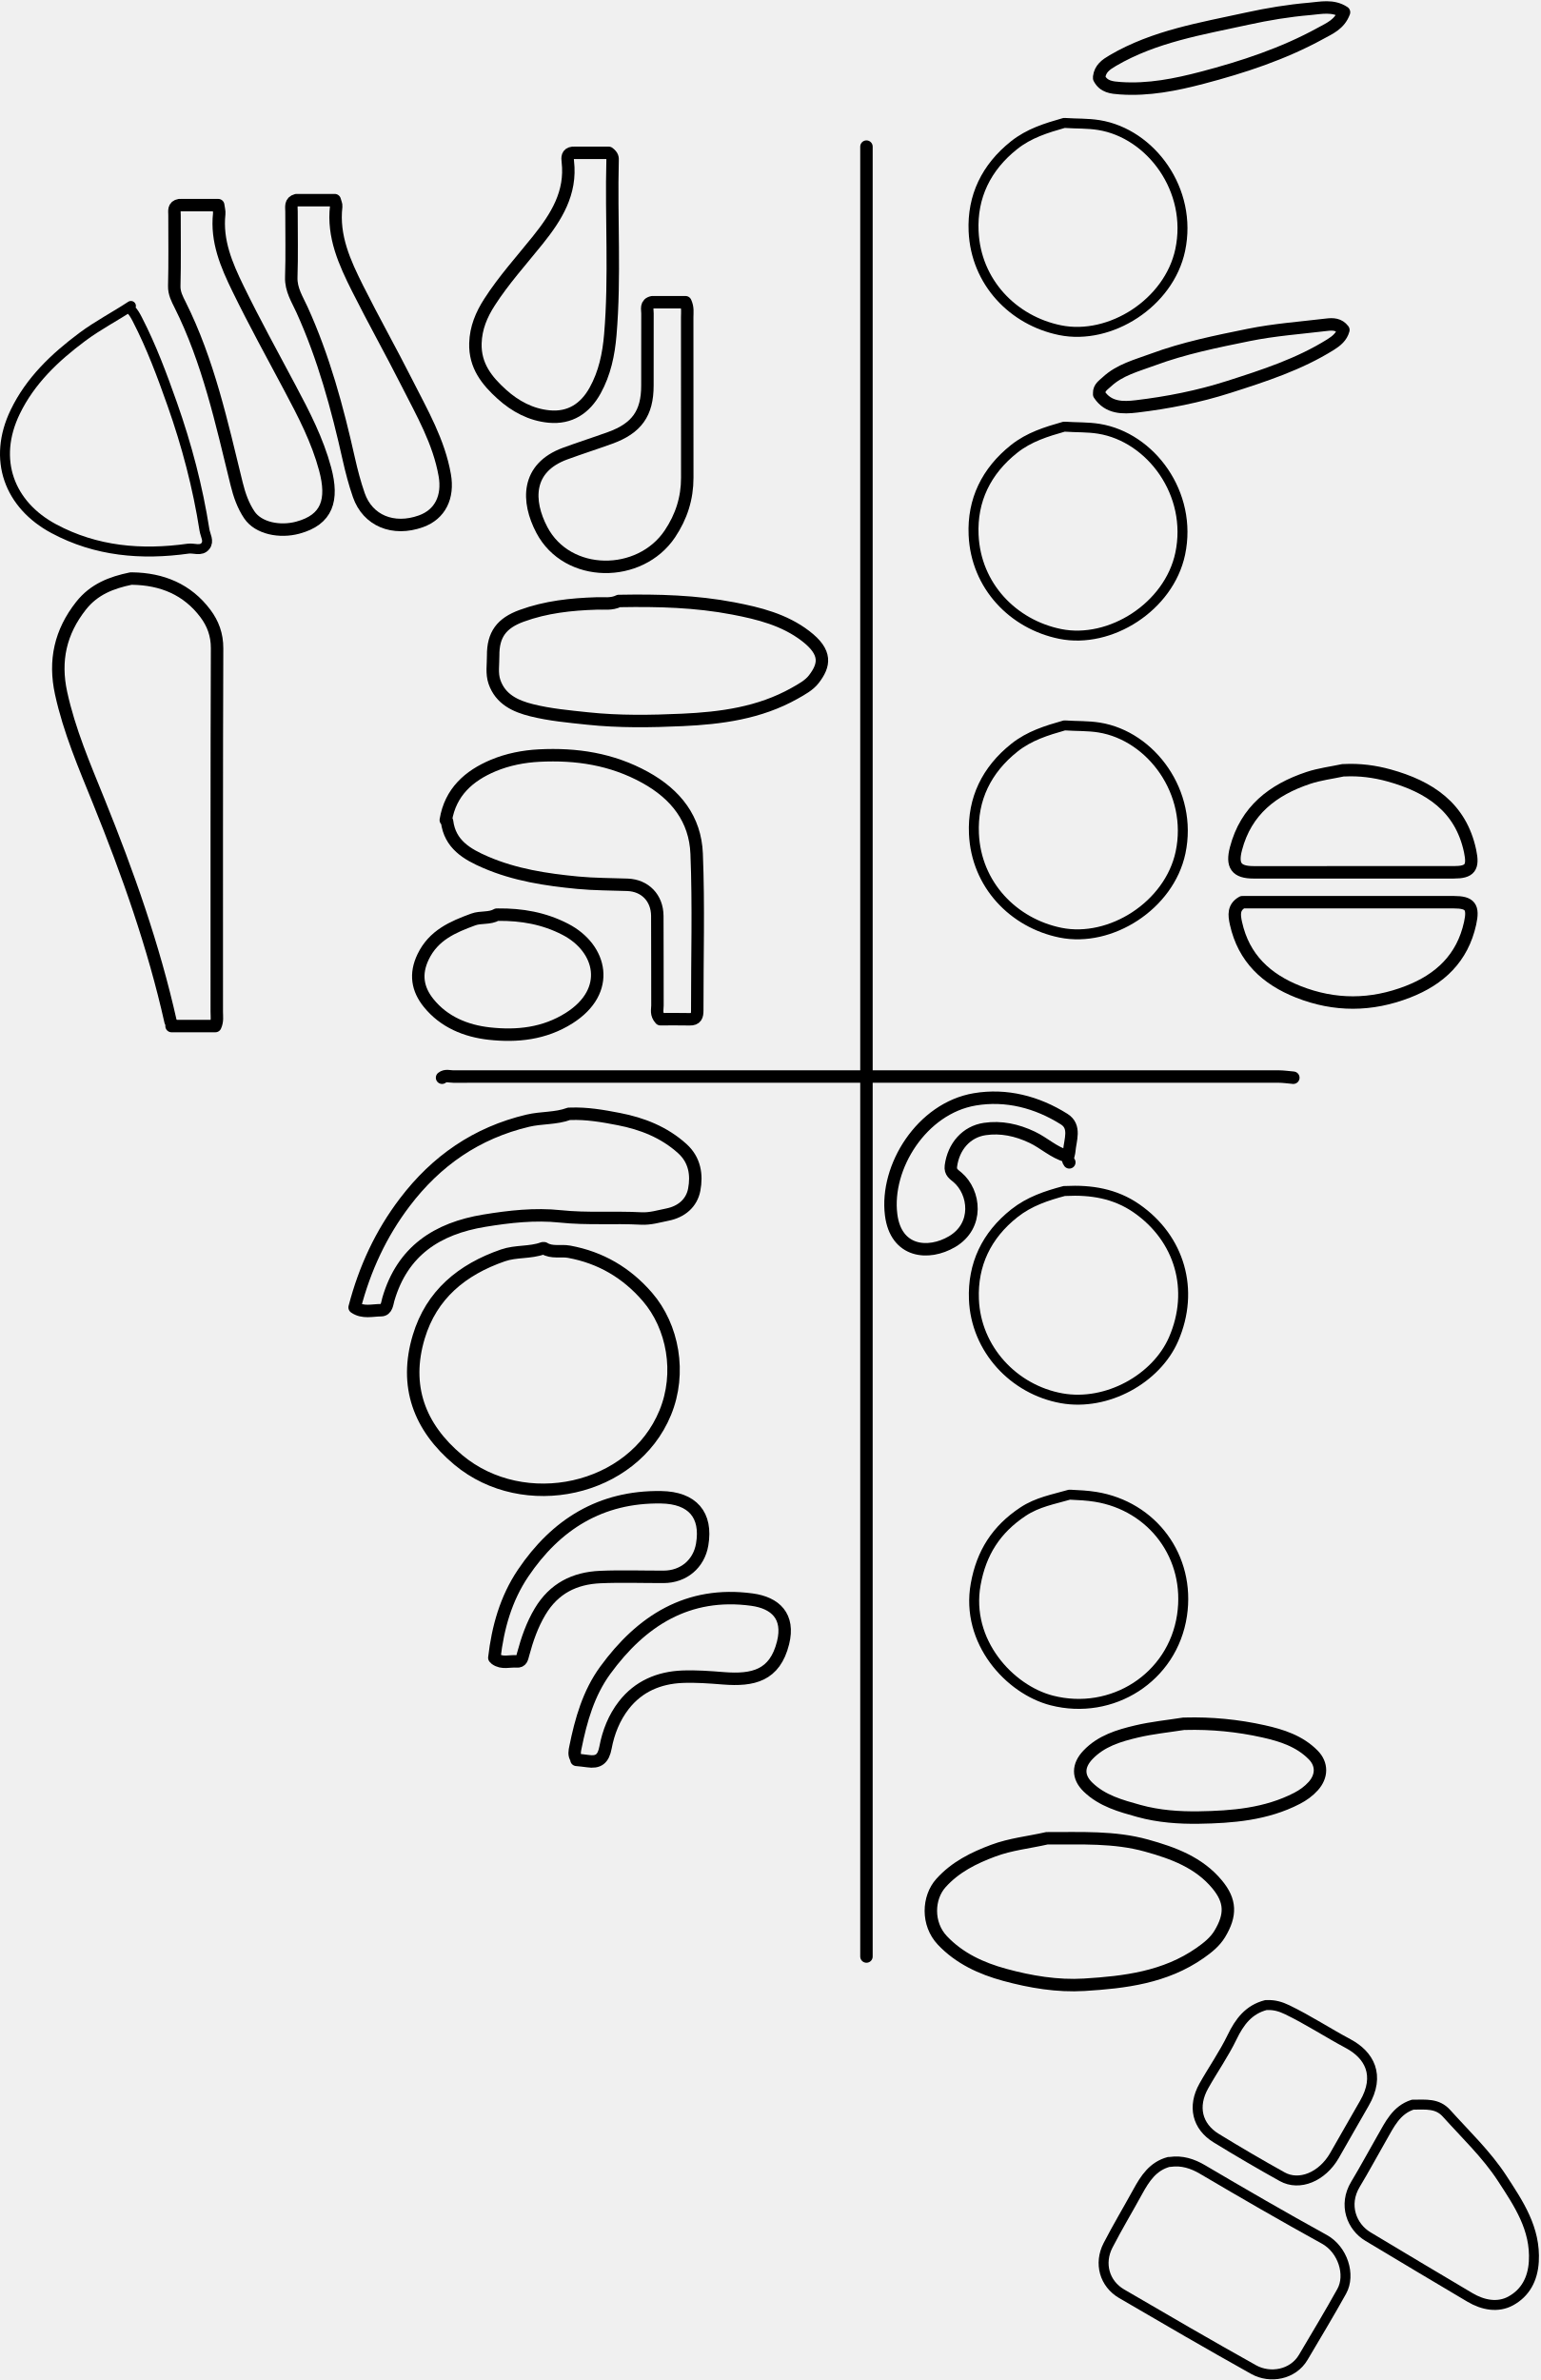
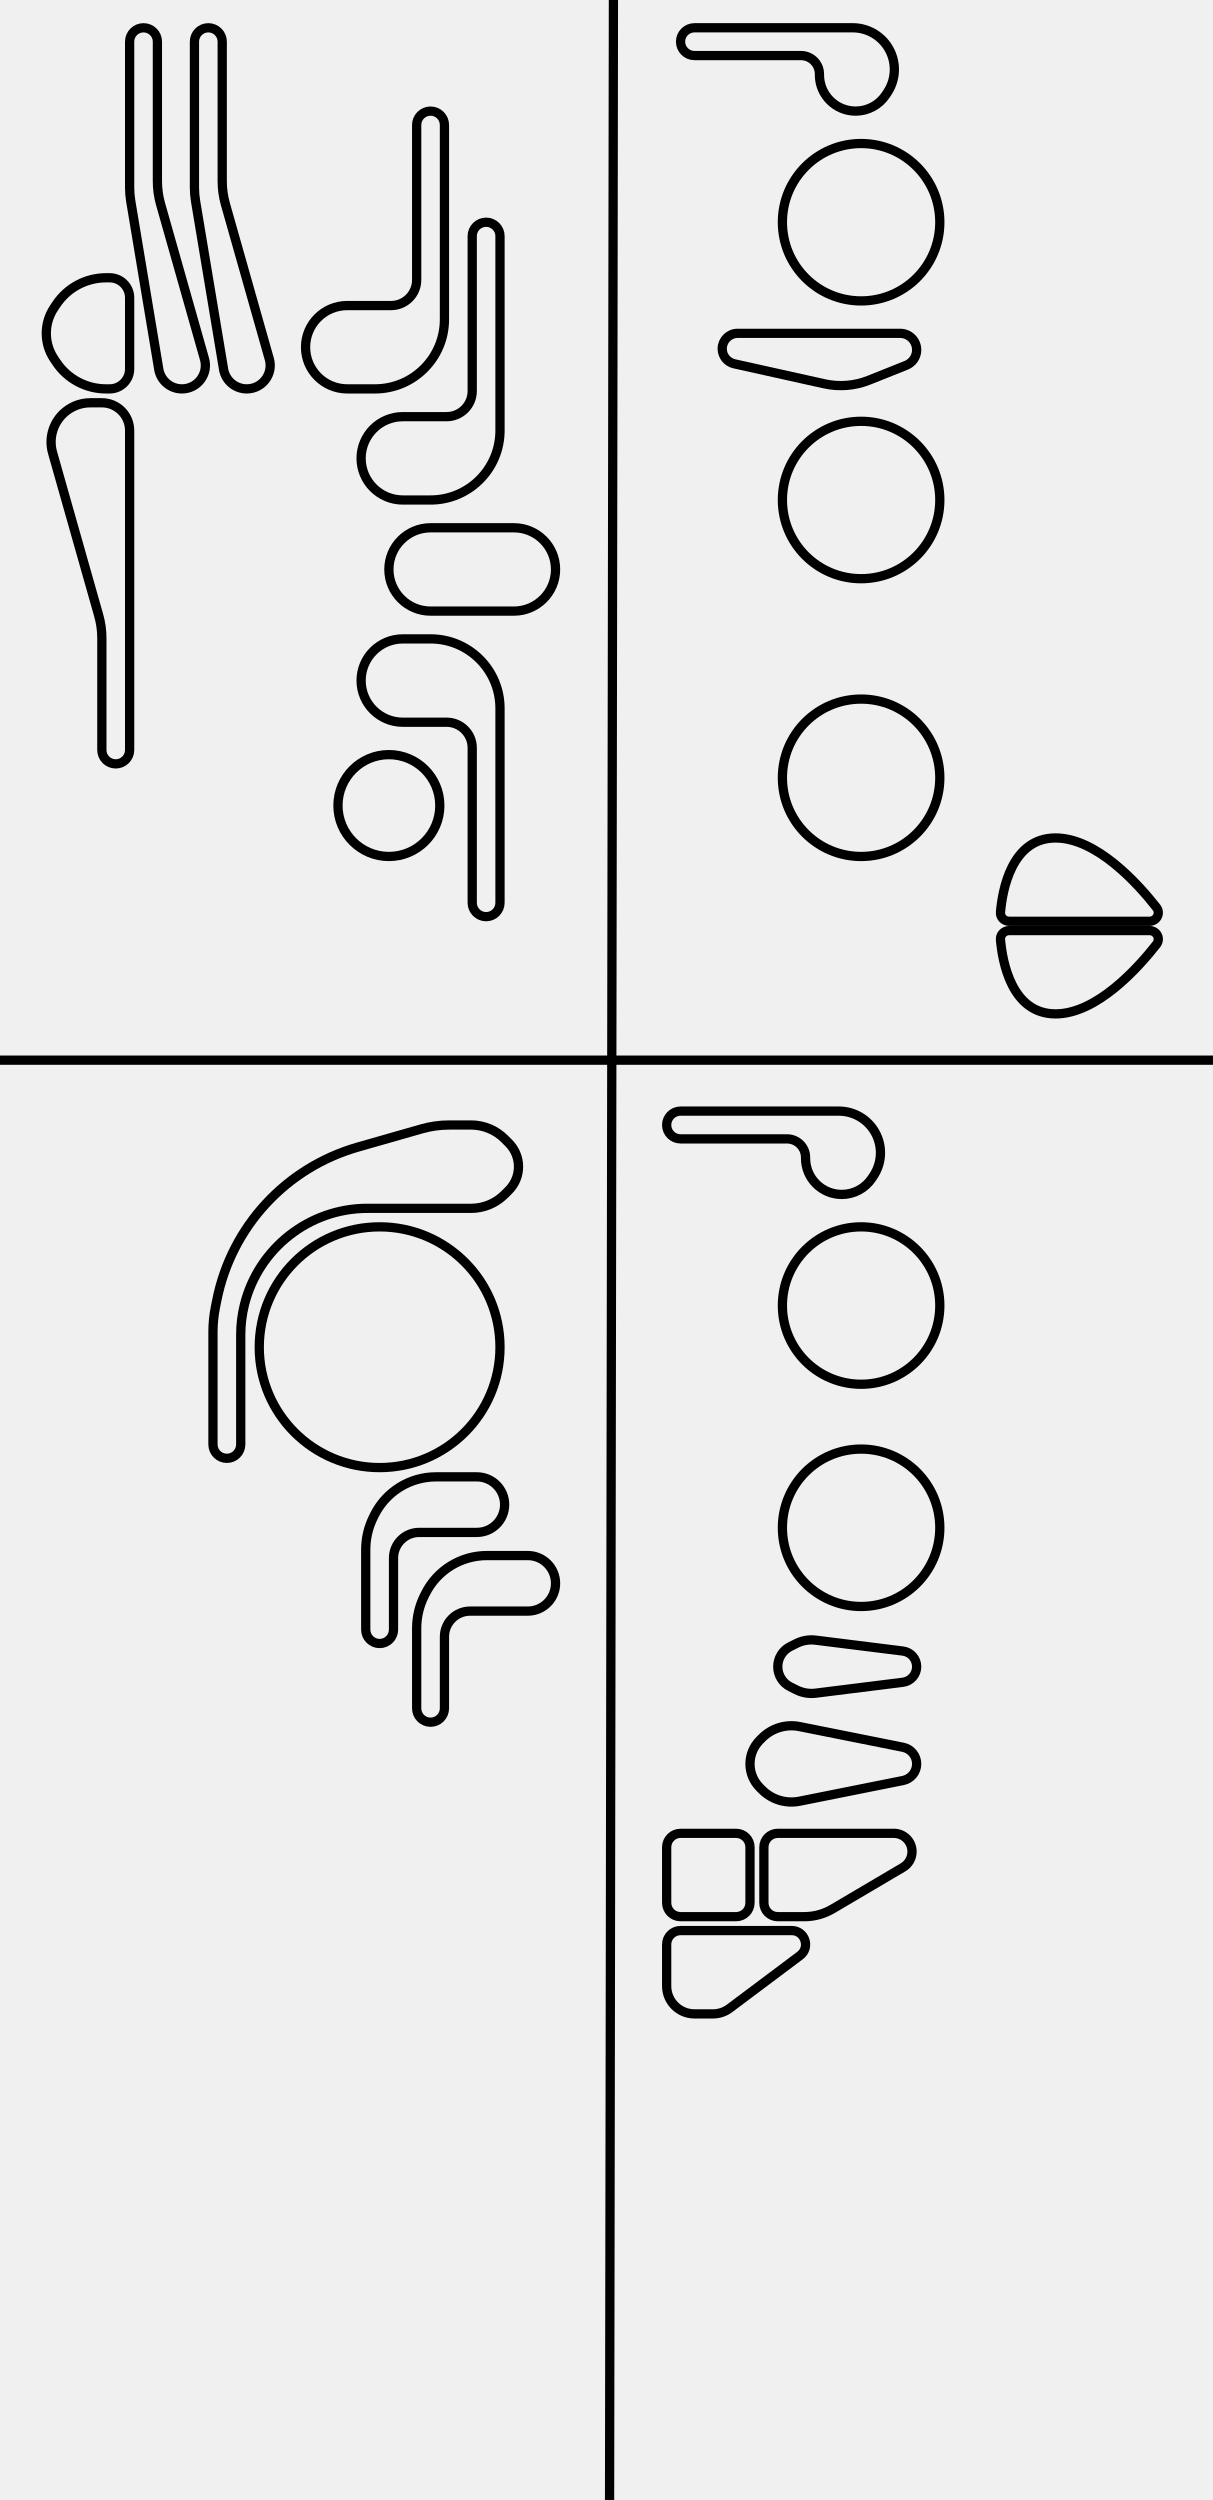
- <svg xmlns="http://www.w3.org/2000/svg" width="619" height="956" viewBox="0 0 619 956" fill="none">
-   <path d="M348.103 58.896C348.103 301.229 348.103 543.562 348.103 785.896" stroke="black" stroke-width="5" stroke-linecap="round" stroke-linejoin="round" />
-   <path d="M179.603 329.896C180.75 339.172 187.635 343.138 195.117 346.364C206.902 351.447 219.369 353.347 232.087 354.568C238.783 355.21 245.431 355.162 252.103 355.41C259.148 355.673 264.025 360.692 264.079 367.896C264.168 379.895 264.075 391.896 264.135 403.895C264.143 405.556 263.449 407.328 265.328 409.396C268.757 409.396 272.932 409.323 277.102 409.422C279.705 409.484 280.131 408.074 280.127 405.896C280.087 384.896 280.725 363.871 279.883 342.904C279.327 329.054 271.593 319.099 259.179 312.258C245.739 304.851 231.487 302.74 216.608 303.498C210.324 303.818 203.955 305.067 198.149 307.505C188.373 311.611 180.951 318.188 179.103 329.396" stroke="black" stroke-width="5" stroke-linecap="round" stroke-linejoin="round" />
-   <path d="M218.103 501.396C212.939 503.296 207.367 502.431 202.058 504.264C185.584 509.949 173.322 520.078 168.247 536.939C162.3 556.7 168.408 573.257 184.106 586.392C210.47 608.451 254.265 599.051 267.262 567.461C273.832 551.492 270.384 532.837 260.079 520.916C251.729 511.257 241.321 505.116 228.622 502.794C225.283 502.184 221.719 503.345 218.603 501.396" stroke="black" stroke-width="5" stroke-linecap="round" stroke-linejoin="round" />
-   <path d="M52.603 122.896C46.159 127.15 39.285 130.689 33.059 135.337C22.024 143.574 12.218 152.86 6.137 165.412C-3.168 184.619 3.75 202.803 21.617 212.37C38.617 221.471 56.823 223.014 75.601 220.383C77.935 220.056 80.761 221.557 82.526 219.334C84.096 217.355 82.49 215.068 82.148 212.889C79.439 195.629 75.028 178.848 69.205 162.36C65.109 150.76 60.85 139.293 55.202 128.345C54.448 126.883 53.722 125.551 52.603 124.396" stroke="black" stroke-width="4" stroke-linecap="round" stroke-linejoin="round" />
-   <path d="M199.103 666.396C201.749 668.325 204.767 667.117 207.607 667.355C209.563 667.518 209.745 666.067 210.191 664.419C211.796 658.485 213.762 652.74 216.992 647.329C222.548 638.024 230.83 633.934 241.107 633.473C249.59 633.093 258.103 633.412 266.603 633.391C274.629 633.371 280.778 628.196 282.103 620.396C284.119 608.523 278.215 601.613 265.603 601.419C241.356 601.047 223.362 612.309 210.145 631.924C203.259 642.145 200.013 653.743 198.603 665.896" stroke="black" stroke-width="5" stroke-linecap="round" stroke-linejoin="round" />
-   <path d="M231.603 706.896C233.103 707.062 234.611 707.178 236.102 707.405C240.416 708.061 242.406 706.56 243.274 701.928C244.415 695.838 246.746 689.914 250.637 684.922C256.553 677.335 264.769 673.897 274.108 673.506C279.58 673.276 285.103 673.71 290.623 674.142C302.527 675.074 311.288 673.15 314.598 659.894C317.264 649.221 311.49 643.806 302.085 642.533C276.396 639.055 257.678 651.006 243.154 670.933C236.457 680.12 233.395 690.912 231.178 701.911C230.9 703.288 230.488 705.001 231.603 706.396" stroke="black" stroke-width="5" stroke-linecap="round" stroke-linejoin="round" />
-   <path d="M441.603 158.396C445.285 164.016 451.239 163.875 456.585 163.24C469.125 161.751 481.522 159.302 493.616 155.436C507.773 150.911 521.889 146.362 534.605 138.399C536.935 136.94 538.977 135.263 539.71 132.537C537.915 130.173 535.475 130.143 533.107 130.427C522.598 131.688 511.979 132.45 501.634 134.55C488.656 137.186 475.601 139.824 463.122 144.448C456.69 146.831 449.844 148.525 444.626 153.42C443.314 154.651 441.541 155.687 441.603 157.896" stroke="black" stroke-width="5" stroke-linecap="round" stroke-linejoin="round" />
-   <path d="M441.603 31.396C443.411 34.907 446.642 35.195 450.1 35.439C461.381 36.237 472.369 34.022 483.056 31.216C499.452 26.912 515.613 21.604 530.589 13.37C534.158 11.408 538.154 9.807 539.969 4.924C535.512 1.968 530.536 3.2 526.118 3.575C517.732 4.288 509.35 5.67 501.121 7.475C482.637 11.529 463.799 14.534 447.068 24.335C444.32 25.945 442.032 27.541 441.603 30.896" stroke="black" stroke-width="5" stroke-linecap="round" stroke-linejoin="round" />
-   <path d="M519.603 432.896C517.603 432.729 515.603 432.417 513.603 432.416C403.103 432.393 292.603 432.392 182.103 432.429C180.615 432.43 178.998 431.78 177.603 432.896" stroke="black" stroke-width="5" stroke-linecap="round" stroke-linejoin="round" />
-   <path d="M428.603 464.396C423.371 462.951 419.464 459.077 414.649 456.799C408.519 453.899 402.176 452.529 395.619 453.504C388.282 454.594 383.07 460.467 382.023 468.385C381.693 470.884 383.309 471.748 384.629 472.865C391.761 478.903 393.318 492.365 382.509 498.736C372.99 504.346 359.915 503.127 358.013 487.907C355.625 468.793 370.28 445.185 391.635 441.587C404.293 439.455 416.615 442.673 427.524 449.521C432.341 452.544 429.923 457.922 429.576 462.394C429.458 463.907 428.45 465.396 429.603 466.896" stroke="black" stroke-width="5" stroke-linecap="round" stroke-linejoin="round" />
-   <path d="M262.103 121.396C259.34 121.964 260.133 124.17 260.125 125.896C260.08 135.562 260.103 145.229 260.103 154.896C260.103 166.017 255.786 172.039 245.105 175.901C239.106 178.07 233.028 180.006 227.033 182.205C211.343 187.959 211.649 201.371 217.686 212.852C227.954 232.379 257.14 232.371 269.147 214.425C273.756 207.537 276.121 200.141 276.112 191.896C276.086 170.396 276.111 148.896 276.088 127.396C276.086 125.557 276.438 123.668 275.394 121.396C271.282 121.396 266.943 121.396 262.603 121.396" stroke="black" stroke-width="5" stroke-linecap="round" stroke-linejoin="round" />
-   <path d="M469.603 868.396C463.222 870.089 460.01 875.054 457.089 880.388C453.147 887.586 448.913 894.631 445.157 901.923C441.426 909.168 443.709 917.311 450.627 921.355C468.223 931.643 485.854 941.877 503.646 951.819C510.29 955.532 519.466 953.881 523.594 946.89C528.797 938.079 534.084 929.311 539.054 920.368C542.7 913.808 539.521 903.598 532.054 899.485C515.569 890.406 499.293 880.981 483.083 871.429C479.137 869.103 474.828 867.698 470.103 868.396" stroke="black" stroke-width="4" stroke-linecap="round" stroke-linejoin="round" />
-   <path d="M567.603 845.396C560.889 847.537 558.243 853.456 555.111 858.9C551.576 865.046 548.234 871.308 544.571 877.376C539.555 885.687 543.071 894.492 549.603 898.396C563.27 906.562 576.901 914.788 590.621 922.865C595.796 925.911 601.768 927.09 606.998 924.206C612.787 921.014 615.806 915.527 616.222 908.403C616.992 895.214 610.074 885.088 603.485 874.973C597.22 865.355 588.796 857.398 581.135 848.867C577.451 844.764 572.745 845.417 568.103 845.396" stroke="black" stroke-width="4" stroke-linecap="round" stroke-linejoin="round" />
-   <path d="M508.603 805.396C501.664 807.196 497.98 812.115 494.976 818.334C491.704 825.105 487.322 831.331 483.632 837.912C479.05 846.084 480.911 854.124 488.629 858.854C497.351 864.201 506.187 869.378 515.13 874.348C522.067 878.203 531.176 874.392 536.095 865.891C540.133 858.913 544.058 851.87 548.113 844.902C554.77 833.463 549.991 825.352 541.611 820.881C533.384 816.492 525.58 811.355 517.155 807.287C514.483 805.997 511.965 805.282 509.103 805.396" stroke="black" stroke-width="4" stroke-linecap="round" stroke-linejoin="round" />
-   <path d="M420.603 738.396C413.431 740.039 406.065 740.753 399.088 743.354C391.184 746.3 383.853 749.928 378.055 756.353C372.753 762.227 372.302 772.743 378.591 779.407C385.477 786.702 394.314 790.709 403.642 793.253C414.029 796.087 424.83 797.898 435.594 797.241C451.898 796.248 468.12 794.291 482.152 784.466C485.246 782.3 488.139 779.969 490.028 776.85C494.668 769.186 494.44 763.514 489.022 756.963C481.704 748.114 471.384 744.323 460.62 741.334C447.6 737.719 434.341 738.463 421.103 738.396" stroke="black" stroke-width="5" stroke-linecap="round" stroke-linejoin="round" />
-   <path d="M230.103 61.396C227.826 61.642 227.946 63.358 228.126 64.893C229.599 77.498 223.486 87.187 216.101 96.394C209.487 104.639 202.362 112.495 196.635 121.416C193.431 126.405 191.182 131.683 191.003 137.893C190.744 146.863 195.555 152.904 201.621 158.376C207.026 163.25 213.337 166.623 220.611 167.311C228.971 168.101 235.086 164.098 239.083 156.885C242.949 149.909 244.53 142.371 245.202 134.404C247.168 111.075 245.5 87.725 246.108 64.396C246.131 63.517 246.201 62.643 244.554 61.396C240.614 61.396 235.609 61.396 230.603 61.396" stroke="black" stroke-width="5" stroke-linecap="round" stroke-linejoin="round" />
-   <path d="M475.603 692.396C469.27 693.396 462.848 694.021 456.626 695.494C449.511 697.18 442.425 699.282 437.094 704.887C433.027 709.164 432.867 713.733 437.134 717.864C442.819 723.368 450.209 725.386 457.593 727.432C465.47 729.614 473.708 730.189 481.598 730.07C495.042 729.866 508.7 728.772 521.085 722.361C523.509 721.107 525.751 719.519 527.628 717.418C531.128 713.501 531.285 708.671 527.581 704.918C522.096 699.36 514.935 697.07 507.594 695.437C497.239 693.132 486.726 692.11 476.103 692.396" stroke="black" stroke-width="5" stroke-linecap="round" stroke-linejoin="round" />
-   <path d="M119.103 80.396C116.546 81.055 117.114 83.124 117.111 84.896C117.094 93.729 117.315 102.569 117.02 111.393C116.855 116.344 119.474 120.316 121.291 124.31C130.063 143.596 135.531 163.833 140.138 184.388C141.234 189.274 142.514 194.151 144.156 198.877C147.724 209.153 157.985 213.372 169.103 209.396C176.908 206.604 180.206 199.541 178.686 190.881C176.322 177.407 169.567 165.82 163.555 153.92C157.101 141.146 150.075 128.66 143.664 115.865C138.492 105.541 133.652 95.003 135.072 82.892C135.147 82.254 134.77 81.562 134.478 80.396C129.614 80.396 124.609 80.396 119.603 80.396" stroke="black" stroke-width="5" stroke-linecap="round" stroke-linejoin="round" />
-   <path d="M72.103 82.396C69.602 82.812 70.113 84.755 70.11 86.396C70.096 95.896 70.262 105.4 70.007 114.893C69.929 117.774 71.258 120.233 72.293 122.301C83.73 145.151 89.058 169.879 95.082 194.401C96.168 198.822 97.678 203.127 100.185 206.84C103.793 212.185 112.346 213.908 119.619 211.956C131.514 208.763 133.952 200.809 130.623 188.39C127.532 176.863 122.079 166.355 116.54 155.929C109.474 142.629 102.2 129.441 95.599 115.898C90.981 106.422 86.89 96.83 88.072 85.892C88.178 84.912 87.852 83.886 87.665 82.396C82.614 82.396 77.609 82.396 72.603 82.396" stroke="black" stroke-width="5" stroke-linecap="round" stroke-linejoin="round" />
-   <path d="M429.603 600.396C423.255 602.25 416.848 603.321 410.983 607.215C400.24 614.35 394.258 623.737 391.987 636.375C387.851 659.387 405.603 678.699 422.565 683.045C446.724 689.235 471.132 673.91 474.883 648.863C478.386 625.471 463.092 604.952 440.127 601.25C436.75 600.706 433.453 600.558 430.103 600.396" stroke="black" stroke-width="4" stroke-linecap="round" stroke-linejoin="round" />
-   <path d="M499.103 362.396C495.498 364.414 495.797 367.458 496.562 370.905C499.663 384.897 508.763 393.322 521.602 398.397C536.272 404.197 550.944 404.074 565.601 398.389C578.495 393.388 587.543 384.883 590.62 370.899C592.073 364.298 590.688 362.396 584.103 362.396C555.936 362.396 527.77 362.396 499.603 362.396" stroke="black" stroke-width="5" stroke-linecap="round" stroke-linejoin="round" />
-   <path d="M427.603 478.396C420.44 480.293 413.562 482.576 407.547 487.325C396.281 496.22 390.735 507.967 391.277 521.889C392.059 541.96 407.332 558.233 426.556 561.662C444.697 564.898 464.61 553.84 471.522 537.86C480.046 518.152 473.978 497.438 456.61 485.385C447.981 479.397 438.304 477.877 428.103 478.396" stroke="black" stroke-width="4" stroke-linecap="round" stroke-linejoin="round" />
-   <path d="M427.468 171.396C420.359 173.414 413.415 175.551 407.413 180.327C396.204 189.245 390.53 200.957 391.149 214.888C392.059 235.388 407.045 250.807 425.919 254.637C446.029 258.718 469.64 243.741 474.155 222.435C479.252 198.389 462.414 175.626 441.493 172.239C436.929 171.5 432.469 171.714 427.968 171.396" stroke="black" stroke-width="4" stroke-linecap="round" stroke-linejoin="round" />
-   <path d="M427.468 49.396C420.359 51.414 413.415 53.551 407.413 58.327C396.204 67.245 390.53 78.957 391.149 92.888C392.059 113.388 407.045 128.807 425.919 132.637C446.029 136.718 469.64 121.741 474.155 100.435C479.252 76.389 462.414 53.626 441.493 50.239C436.929 49.5 432.469 49.714 427.968 49.396" stroke="black" stroke-width="4" stroke-linecap="round" stroke-linejoin="round" />
-   <path d="M228.603 447.396C223.281 449.373 217.576 448.854 212.048 450.163C191.402 455.053 175.272 466.303 162.636 482.92C153.073 495.495 146.517 509.585 142.474 525.157C145.809 527.456 149.593 526.298 153.103 526.281C155.435 526.27 155.549 523.504 156.026 521.873C161.689 502.498 175.567 493.451 194.592 490.327C204.731 488.662 214.961 487.528 225.082 488.595C235.956 489.741 246.778 488.867 257.601 489.444C261.26 489.639 264.631 488.574 268.101 487.887C273.758 486.767 277.885 483.275 278.912 477.859C280.036 471.928 279.158 465.93 274.121 461.376C266.814 454.769 257.987 451.329 248.581 449.507C242.193 448.269 235.698 447.135 229.103 447.396" stroke="black" stroke-width="5" stroke-linecap="round" stroke-linejoin="round" />
-   <path d="M52.603 232.396C44.804 234.003 37.769 236.689 32.534 243.341C24.247 253.869 21.699 265.351 24.541 278.409C27.833 293.532 33.924 307.649 39.671 321.868C51.337 350.731 61.73 379.981 68.545 410.409C68.684 411.028 69.745 411.331 68.925 412.146C74.941 412.146 80.776 412.146 86.509 412.146C87.438 410.123 87.088 408.234 87.089 406.396C87.107 357.729 87.024 309.062 87.214 260.396C87.235 254.974 85.546 250.457 82.537 246.445C75.238 236.712 65.067 232.573 53.103 232.396" stroke="black" stroke-width="5" stroke-linecap="round" stroke-linejoin="round" />
-   <path d="M248.603 241.396C245.727 242.84 242.631 242.303 239.603 242.398C229.38 242.719 219.308 243.809 209.589 247.357C201.55 250.291 198.058 254.86 198.125 263.395C198.152 266.897 197.488 270.502 198.646 273.881C201.066 280.944 207.161 283.688 213.627 285.3C220.968 287.13 228.524 287.802 236.081 288.604C248.782 289.951 261.48 289.75 274.093 289.177C289.635 288.471 305.119 286.419 319.173 278.521C322.084 276.885 325.095 275.25 326.975 272.797C331.267 267.194 332.358 262.118 323.584 255.421C315.044 248.903 304.906 246.377 294.602 244.399C279.562 241.512 264.354 241.122 249.103 241.396" stroke="black" stroke-width="5" stroke-linecap="round" stroke-linejoin="round" />
-   <path d="M427.603 291.396C420.495 293.414 413.55 295.551 407.548 300.327C396.34 309.245 390.666 320.957 391.284 334.888C392.194 355.388 407.181 370.807 426.054 374.637C446.165 378.718 469.775 363.741 474.291 342.435C479.387 318.389 462.549 295.626 441.628 292.239C437.064 291.5 432.604 291.714 428.103 291.396" stroke="black" stroke-width="4" stroke-linecap="round" stroke-linejoin="round" />
-   <path d="M539.603 309.396C534.936 310.396 530.13 310.975 525.629 312.473C511.414 317.206 500.572 325.525 496.559 340.884C494.8 347.614 496.673 350.396 503.603 350.396C530.436 350.396 557.27 350.397 584.103 350.394C590.616 350.394 592.009 348.431 590.627 341.891C586.872 324.122 574.116 315.929 558.079 311.481C552.273 309.871 546.212 309.084 540.103 309.396" stroke="black" stroke-width="5" stroke-linecap="round" stroke-linejoin="round" />
-   <path d="M199.603 367.396C196.654 369.096 193.196 368.205 190.086 369.35C181.885 372.372 174.179 375.645 169.993 384.343C166.662 391.264 167.741 397.321 172.17 402.842C178.365 410.565 187.288 414.15 196.627 415.174C207.686 416.387 218.66 415.274 228.646 408.964C245.918 398.049 241.752 380.872 227.151 373.302C218.547 368.842 209.568 367.303 200.103 367.396" stroke="black" stroke-width="5" stroke-linecap="round" stroke-linejoin="round" />
+ <svg xmlns="http://www.w3.org/2000/svg" width="262" height="540" viewBox="0 0 262 540" fill="none">
+   <g clip-path="url(#clip0_1_3)">
+     <line y1="229" x2="402" y2="229" stroke="black" stroke-width="2" />
+     <path d="M131.492 653L132.5 -6.71943e-06" stroke="black" stroke-width="2" />
+     <path d="M144 429V420C144 418.343 145.343 417 147 417H171C173.883 417 175.106 420.67 172.8 422.4L157.6 433.8C156.561 434.579 155.298 435 154 435H150C146.686 435 144 432.314 144 429Z" stroke="black" stroke-width="2" />
+     <path d="M165 411V399C165 397.343 166.343 396 168 396H193.054C195.233 396 197 397.767 197 399.946C197 401.343 196.262 402.636 195.059 403.345L179.822 412.335C177.974 413.425 175.869 414 173.724 414H168C166.343 414 165 412.657 165 411Z" stroke="black" stroke-width="2" />
+     <path d="M159 396H147C145.343 396 144 397.343 144 399V411C144 412.657 145.343 414 147 414H159C160.657 414 162 412.657 162 411V399C162 397.343 160.657 396 159 396Z" stroke="black" stroke-width="2" />
+     <path d="M164.121 386.121L164.618 386.618C166.731 388.731 169.76 389.648 172.69 389.062L183 387L195.058 384.588C196.769 384.246 198 382.744 198 381C198 379.256 196.769 377.754 195.058 377.412L183 375L172.69 372.938C169.76 372.352 166.731 373.269 164.618 375.382L164.121 375.879C162.763 377.237 162 379.079 162 381C162 382.921 162.763 384.763 164.121 386.121Z" stroke="black" stroke-width="2" />
+     <path d="M170.683 364.342L172.027 365.014C173.314 365.657 174.762 365.905 176.189 365.726L195.023 363.372C196.724 363.16 198 361.714 198 360C198 358.286 196.724 356.84 195.023 356.628L176.189 354.274C174.762 354.095 173.314 354.343 172.027 354.986L170.683 355.658C169.039 356.481 168 358.161 168 360C168 361.839 169.039 363.519 170.683 364.342Z" stroke="black" stroke-width="2" />
+     <path d="M186 313C195.389 313 203 320.611 203 330C203 339.389 195.389 347 186 347C176.611 347 169 339.389 169 330C169 320.611 176.611 313 186 313Z" stroke="black" stroke-width="2" />
+     <path d="M186 265C195.389 265 203 272.611 203 282C203 291.389 195.389 299 186 299C176.611 299 169 291.389 169 282C169 272.611 176.611 265 186 265Z" stroke="black" stroke-width="2" />
+     <path d="M174 250V250.183C174 254.5 177.5 258 181.817 258C184.43 258 186.871 256.694 188.321 254.519L188.672 253.992C190.687 250.969 190.687 247.031 188.672 244.008C187.003 241.504 184.193 240 181.183 240H147C145.343 240 144 241.343 144 243C144 244.657 145.343 246 147 246H170C172.209 246 174 247.791 174 250Z" stroke="black" stroke-width="2" />
+     <path d="M248.262 201H218C216.895 201 216.01 201.889 216.106 202.989C216.513 207.672 218.48 219 227.999 219C236.887 219 245.776 209.124 249.788 204.003C250.773 202.745 249.859 201 248.262 201Z" stroke="black" stroke-width="2" />
+     <path d="M248.262 199H218C216.895 199 216.01 198.111 216.106 197.011C216.513 192.328 218.48 181 227.999 181C236.887 181 245.776 190.876 249.788 195.997C250.773 197.255 249.859 199 248.262 199Z" stroke="black" stroke-width="2" />
+     <circle cx="186" cy="48" r="17" stroke="black" stroke-width="2" />
+     <circle cx="186" cy="108" r="17" stroke="black" stroke-width="2" />
+     <path d="M186 151C195.389 151 203 158.611 203 168C203 177.389 195.389 185 186 185C176.611 185 169 177.389 169 168C169 158.611 176.611 151 186 151Z" stroke="black" stroke-width="2" />
+     <path d="M194.422 72H159.329C157.491 72 156 73.491 156 75.329C156 76.89 157.084 78.241 158.607 78.579L178.059 82.902C181.278 83.617 184.638 83.345 187.699 82.12L195.751 78.9C197.109 78.356 198 77.041 198 75.578C198 73.602 196.398 72 194.422 72Z" stroke="black" stroke-width="2" />
+     <path d="M177 16V16.183C177 20.5 180.5 24 184.817 24C187.43 24 189.871 22.694 191.321 20.519L191.672 19.992C193.687 16.969 193.687 13.031 191.672 10.008C190.003 7.504 187.193 6 184.183 6H150C148.343 6 147 7.343 147 9C147 10.657 148.343 12 150 12H173C175.209 12 177 13.791 177 16Z" stroke="black" stroke-width="2" />
+     <path d="M90 369V351.708C90 349.27 90.568 346.864 91.658 344.683L91.9 344.199C94.413 339.174 99.549 336 105.167 336H114C117.314 336 120 338.686 120 342C120 345.314 117.314 348 114 348H101.538C98.48 348 96 350.48 96 353.538V369C96 370.657 94.657 372 93 372C91.343 372 90 370.657 90 369Z" stroke="black" stroke-width="2" />
+     <path d="M79 352V334.708C79 332.27 79.568 329.864 80.658 327.683L80.9 327.199C83.413 322.174 88.549 319 94.167 319H103C106.314 319 109 321.686 109 325C109 328.314 106.314 331 103 331H90.538C87.48 331 85 333.48 85 336.538V352C85 353.657 83.657 355 82 355C80.343 355 79 353.657 79 352Z" stroke="black" stroke-width="2" />
+     <path d="M82 265C96.359 265 108 276.641 108 291C108 305.359 96.359 317 82 317C67.641 317 56 305.359 56 291C56 276.641 67.641 265 82 265Z" stroke="black" stroke-width="2" />
+     <path d="M52 288.288V312C52 313.657 50.657 315 49 315C47.343 315 46 313.657 46 312V287.703C46 285.905 46.178 284.112 46.53 282.35L46.838 280.809C50.008 264.96 61.766 252.21 77.307 247.769L91.085 243.833C93.019 243.28 95.021 243 97.032 243H101.757C104.474 243 107.079 244.079 109 246L109.879 246.879C111.237 248.237 112 250.079 112 252C112 253.921 111.237 255.763 109.879 257.121L109 258C107.079 259.921 104.474 261 101.757 261H79.369C66.81 261 55.846 269.615 52.8 281.799C52.27 283.918 52 286.104 52 288.288Z" stroke="black" stroke-width="2" />
+     <path d="M84 163C90.075 163 95 167.925 95 174C95 180.075 90.075 185 84 185C77.925 185 73 180.075 73 174C73 167.925 77.925 163 84 163Z" stroke="black" stroke-width="2" />
+     <path d="M87 156H96.462C99.52 156 102 158.48 102 161.538V195C102 196.657 103.343 198 105 198C106.657 198 108 196.657 108 195V156V153C108 144.716 101.284 138 93 138H87C82.029 138 78 142.029 78 147C78 151.971 82.029 156 87 156Z" stroke="black" stroke-width="2" />
+     <path d="M93.002 114H110.998C115.968 114 120 118.029 120 123C120 127.971 115.971 132 111 132H93C88.029 132 84 127.971 84 123C84 118.029 88.032 114 93.002 114Z" stroke="black" stroke-width="2" />
+     <path d="M87 90H96.462C99.52 90 102 87.52 102 84.462V51C102 49.343 103.343 48 105 48C106.657 48 108 49.343 108 51V90V93C108 101.284 101.284 108 93 108H87C82.029 108 78 103.971 78 99C78 94.029 82.029 90 87 90Z" stroke="black" stroke-width="2" />
+     <path d="M75 66H84.462C87.52 66 90 63.52 90 60.462V27C90 25.343 91.343 24 93 24C94.657 24 96 25.343 96 27V66V69C96 77.284 89.284 84 81 84H75C70.029 84 66 79.971 66 75C66 70.029 70.029 66 75 66Z" stroke="black" stroke-width="2" />
+     <path d="M28 93V162C28 163.657 26.657 165 25 165C23.343 165 22 163.657 22 162V137.835C22 136.175 21.77 134.523 21.318 132.926L11.357 97.786C10.519 94.831 11.346 91.654 13.518 89.482C15.107 87.893 17.263 87 19.51 87H22C25.314 87 28 89.686 28 93Z" stroke="black" stroke-width="2" />
+     <path d="M22.908 60H23.69C26.07 60 28 61.93 28 64.31V79.69C28 82.07 26.07 84 23.69 84H22.908C18.592 84 14.562 81.843 12.168 78.252L11.664 77.496C10.579 75.868 10 73.956 10 72C10 70.044 10.579 68.132 11.664 66.504L12.168 65.748C14.562 62.157 18.592 60 22.908 60Z" stroke="black" stroke-width="2" />
+     <path d="M34.682 44.074L44.171 77.548C45.089 80.784 42.658 84 39.294 84C36.816 84 34.701 82.209 34.294 79.764L28.245 43.469C28.082 42.492 28 41.502 28 40.51V9C28 7.343 29.343 6 31 6C32.657 6 34 7.343 34 9V39.165C34 40.825 34.23 42.477 34.682 44.074Z" stroke="black" stroke-width="2" />
+     <path d="M48.682 44.074L58.171 77.548C59.089 80.784 56.658 84 53.294 84C50.816 84 48.701 82.209 48.294 79.764L42.245 43.469C42.082 42.492 42 41.502 42 40.51V9C42 7.343 43.343 6 45 6C46.657 6 48 7.343 48 9V39.165C48 40.825 48.23 42.477 48.682 44.074Z" stroke="black" stroke-width="2" />
+   </g>
+   <defs>
+     <clipPath id="clip0_1_3">
+       <rect width="262" height="540" fill="white" />
+     </clipPath>
+   </defs>
</svg>
